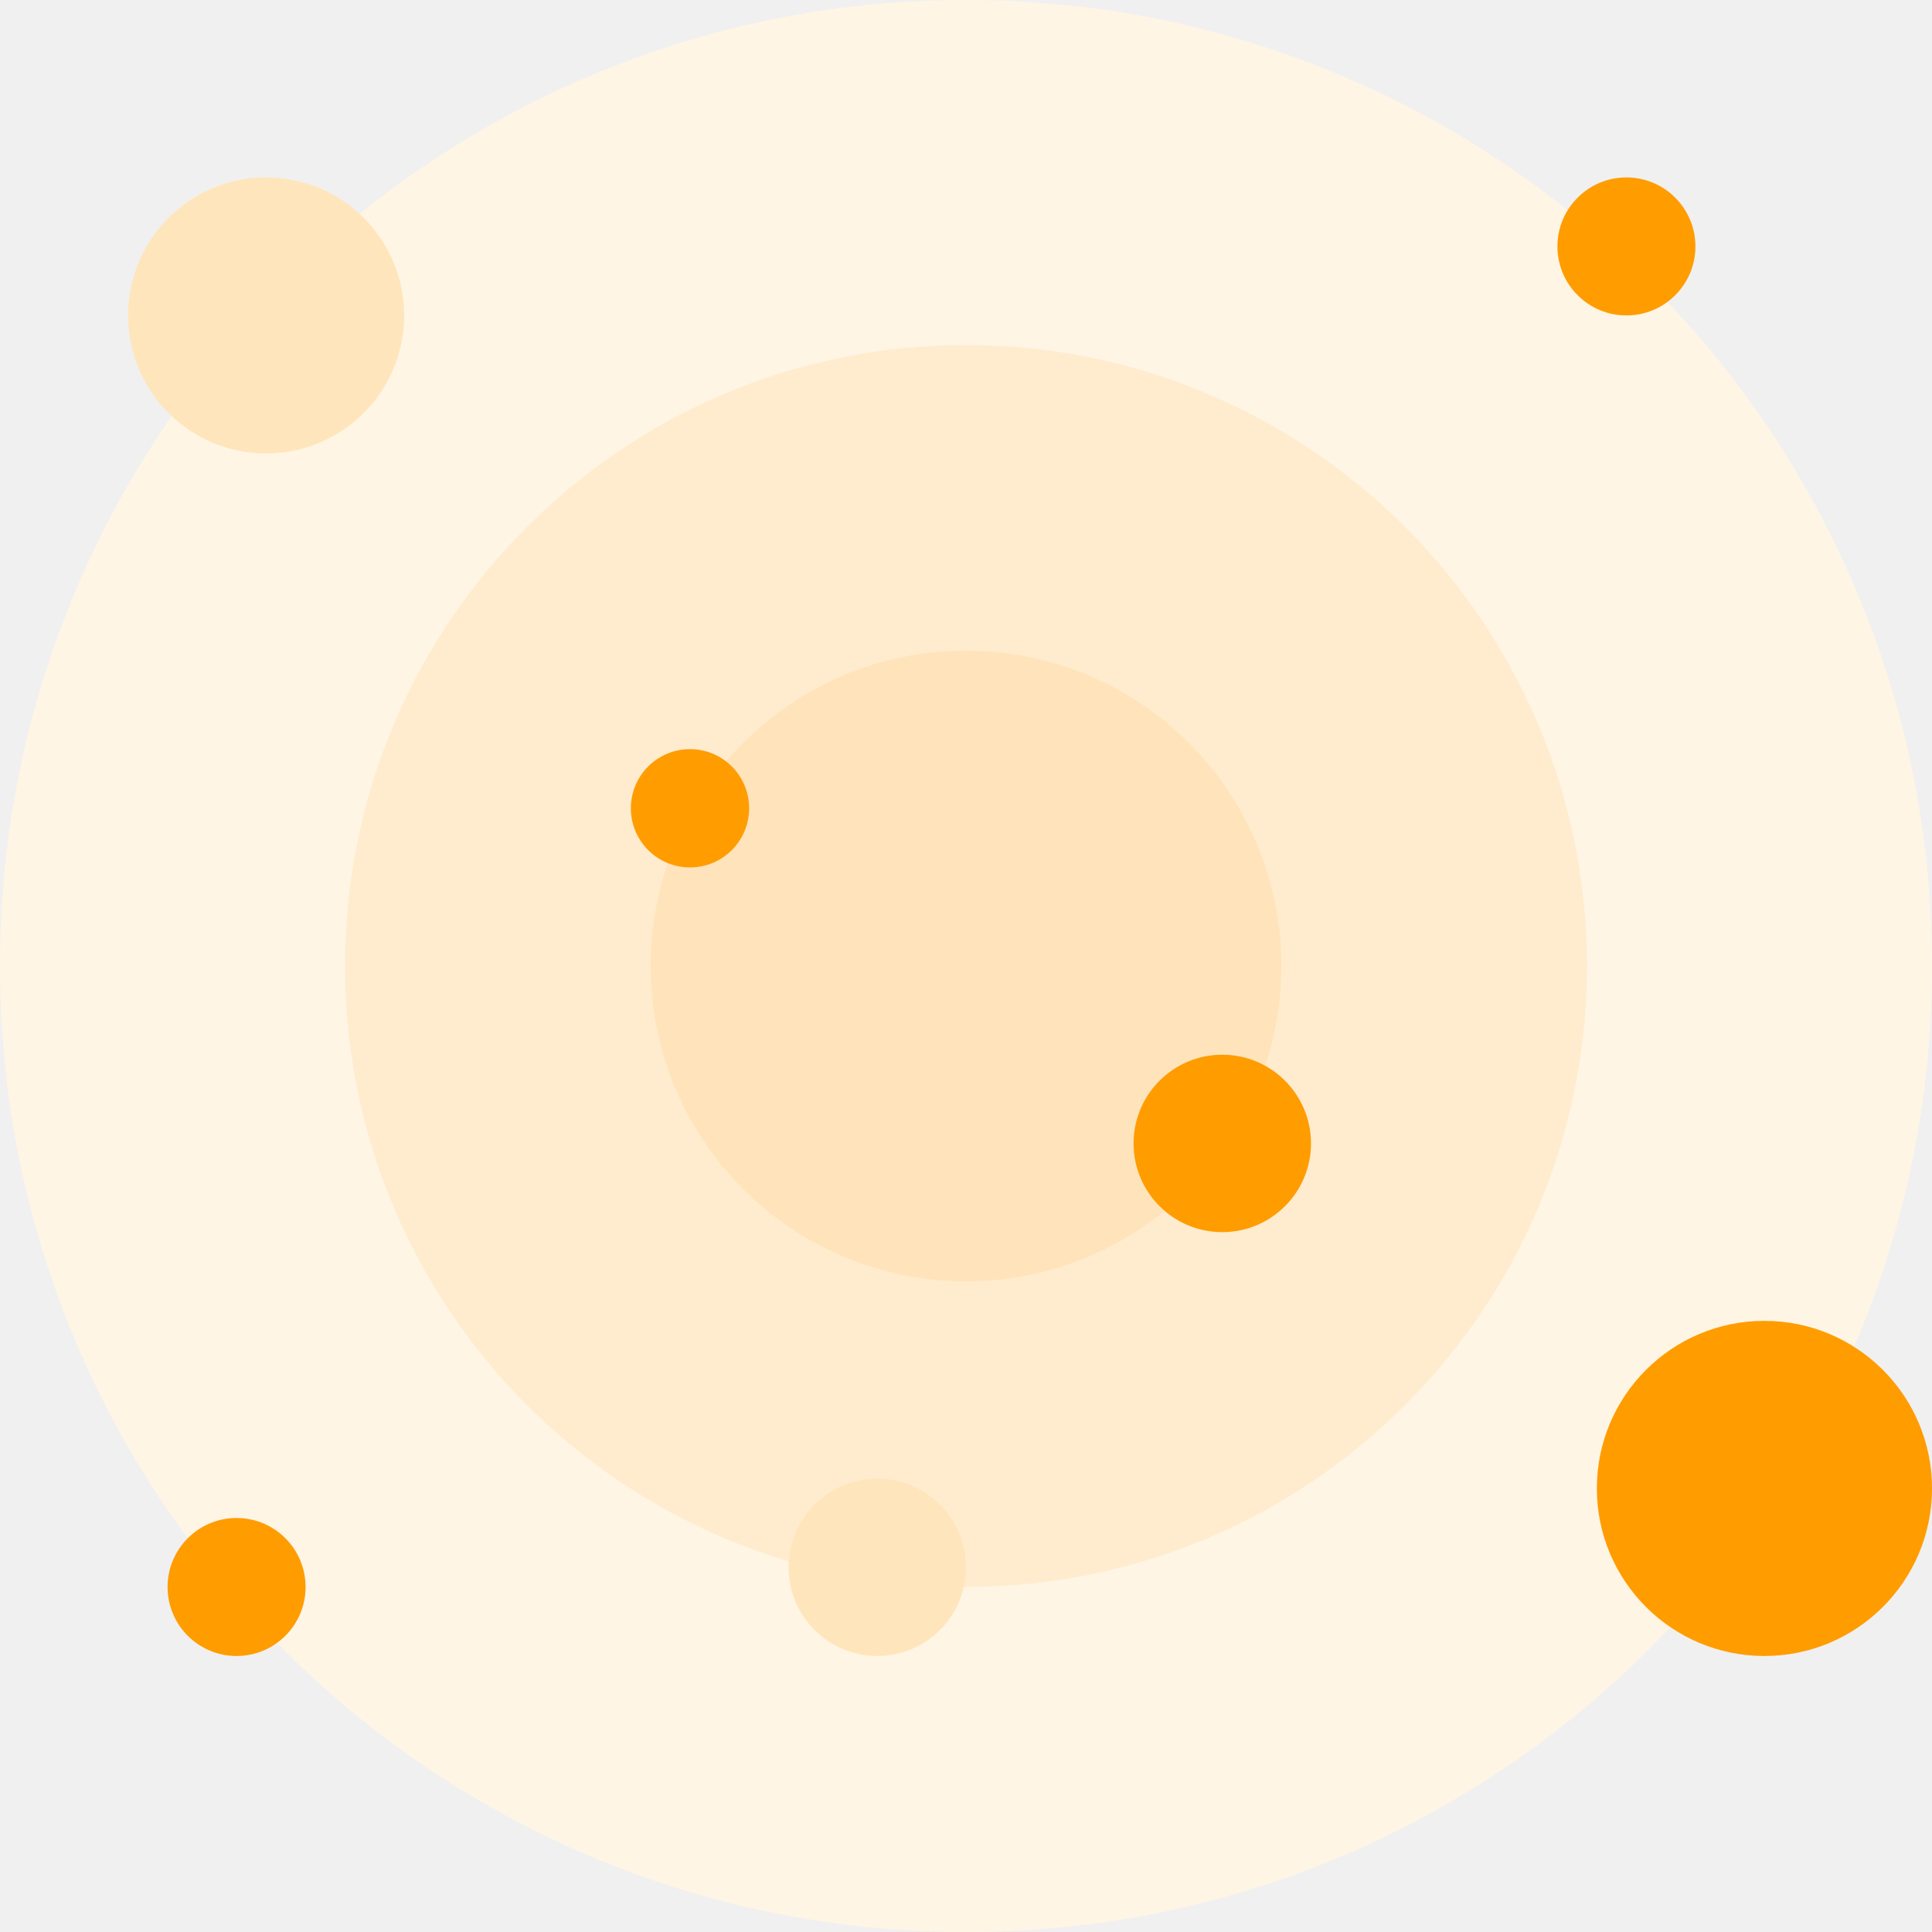
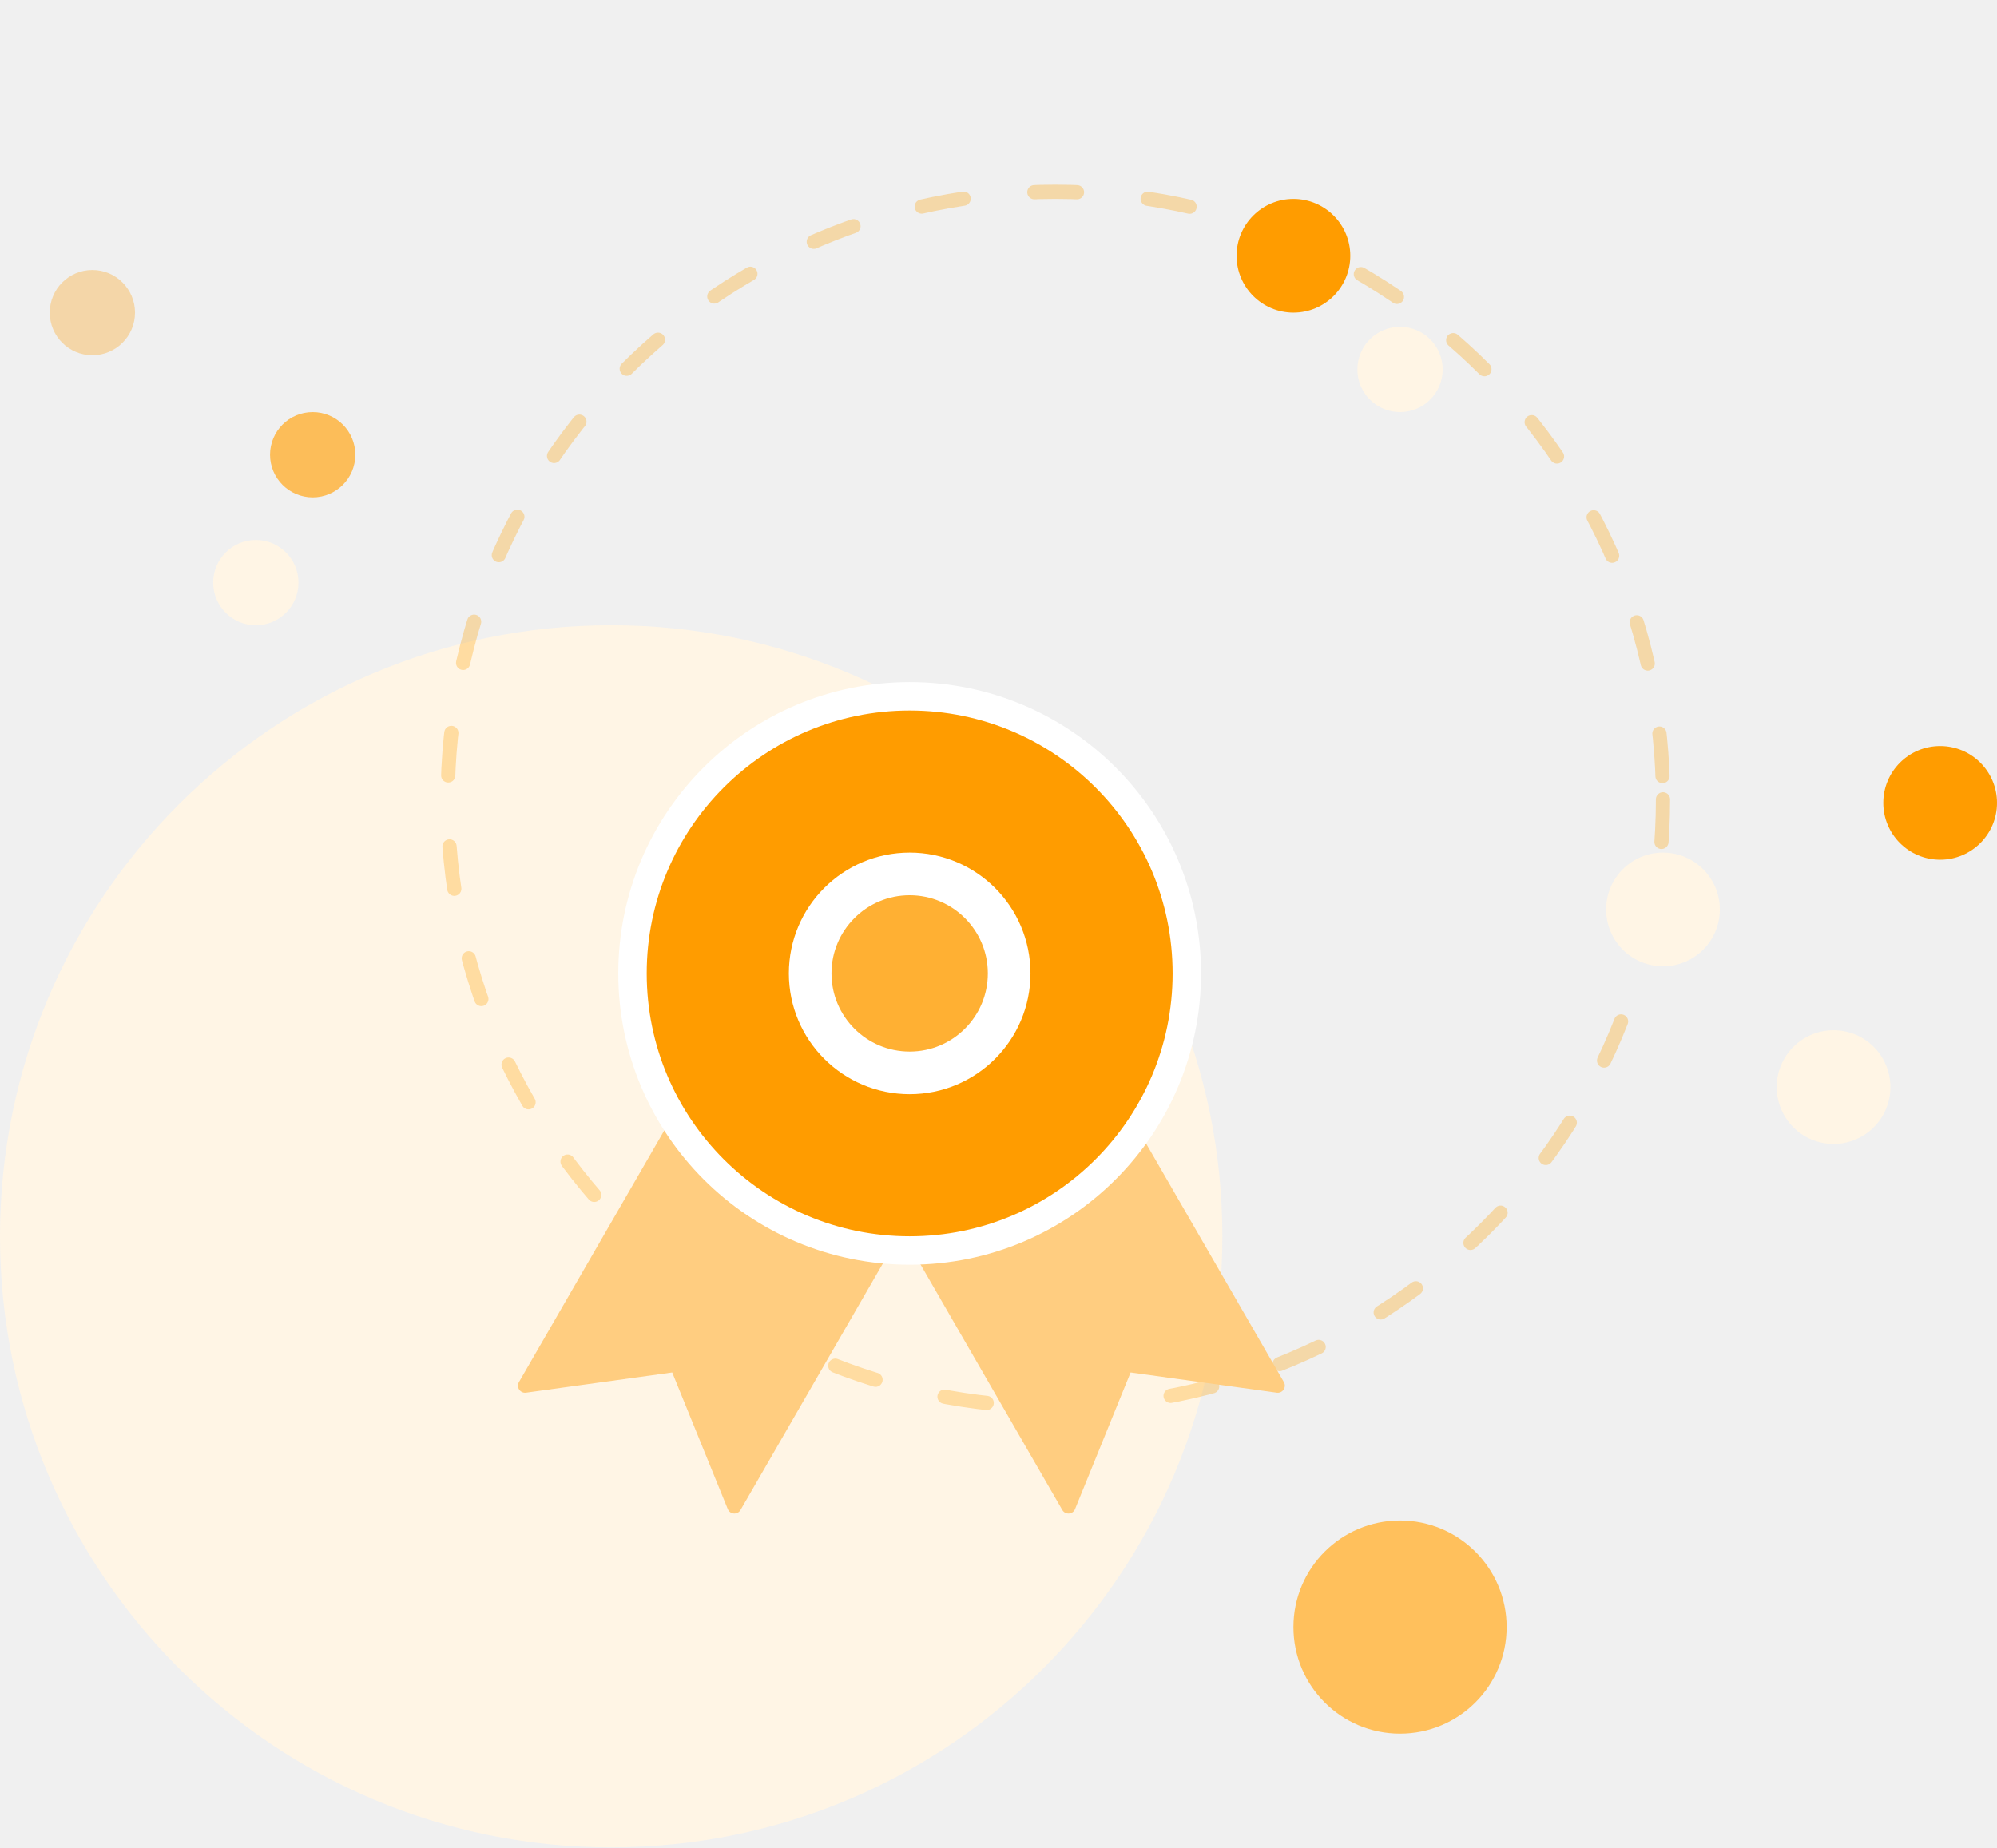
- <svg xmlns="http://www.w3.org/2000/svg" width="196" height="196" viewBox="0 0 196 196" fill="none">
-   <circle cx="98" cy="98" r="98" fill="#FFF5E5" />
-   <circle opacity="0.1" cx="98" cy="98" r="63" fill="#FF9C00" />
-   <circle opacity="0.1" cx="98" cy="98" r="32" fill="#FF9C00" />
-   <circle cx="179" cy="151" r="17" fill="#FF9C00" />
-   <circle cx="27" cy="32" r="14" fill="#FFE5BB" />
-   <circle cx="70" cy="82" r="6" fill="#FF9C00" />
-   <circle cx="124" cy="116" r="9" fill="#FF9C00" />
-   <circle cx="165" cy="25" r="7" fill="#FF9C00" />
-   <circle cx="89" cy="159" r="9" fill="#FFE5BB" />
-   <circle cx="24" cy="161" r="7" fill="#FF9C00" />
+ <svg xmlns="http://www.w3.org/2000/svg" width="281" height="260" viewBox="0 0 281 260" fill="none">
+   <circle cx="86" cy="174" r="86" fill="#FFF5E5" />
+   <circle opacity="0.3" cx="148.5" cy="112.5" r="85.5" stroke="#FFA000" stroke-width="2" stroke-linecap="round" stroke-linejoin="round" stroke-dasharray="6 10" />
+   <circle cx="197" cy="229" r="15" fill="#FFC05C" />
+   <circle cx="182" cy="36" r="8" fill="#FF9C00" />
+   <circle cx="273" cy="113" r="8" fill="#FF9C00" />
+   <circle cx="234" cy="128" r="8" fill="#FFF5E5" />
+   <circle cx="258" cy="153" r="8" fill="#FFF5E5" />
+   <circle cx="197" cy="52" r="6" fill="#FFF5E5" />
+   <circle cx="36" cy="82" r="6" fill="#FFF5E5" />
+   <circle opacity="0.8" cx="44" cy="64" r="6" fill="#FFB033" />
+   <circle opacity="0.3" cx="13" cy="44" r="6" fill="#FF9C00" />
+   <path d="M118 158L149.177 140L180.655 194.521C181.071 195.242 180.476 196.126 179.652 196.012L159.088 193.167L151.27 212.398C150.957 213.168 149.894 213.242 149.478 212.521L118 158Z" fill="#FFCD80" />
+   <path d="M104.5 140L135.677 158L104.199 212.521C103.783 213.242 102.72 213.168 102.407 212.398L94.588 193.167L74.025 196.012C73.201 196.126 72.606 195.242 73.022 194.521L104.5 140Z" fill="#FFCD80" />
+   <circle cx="128" cy="137" r="39" fill="#FF9C00" stroke="white" stroke-width="4" />
+   <circle cx="128" cy="137" r="14" fill="white" fill-opacity="0.2" stroke="white" stroke-width="6" />
</svg>
